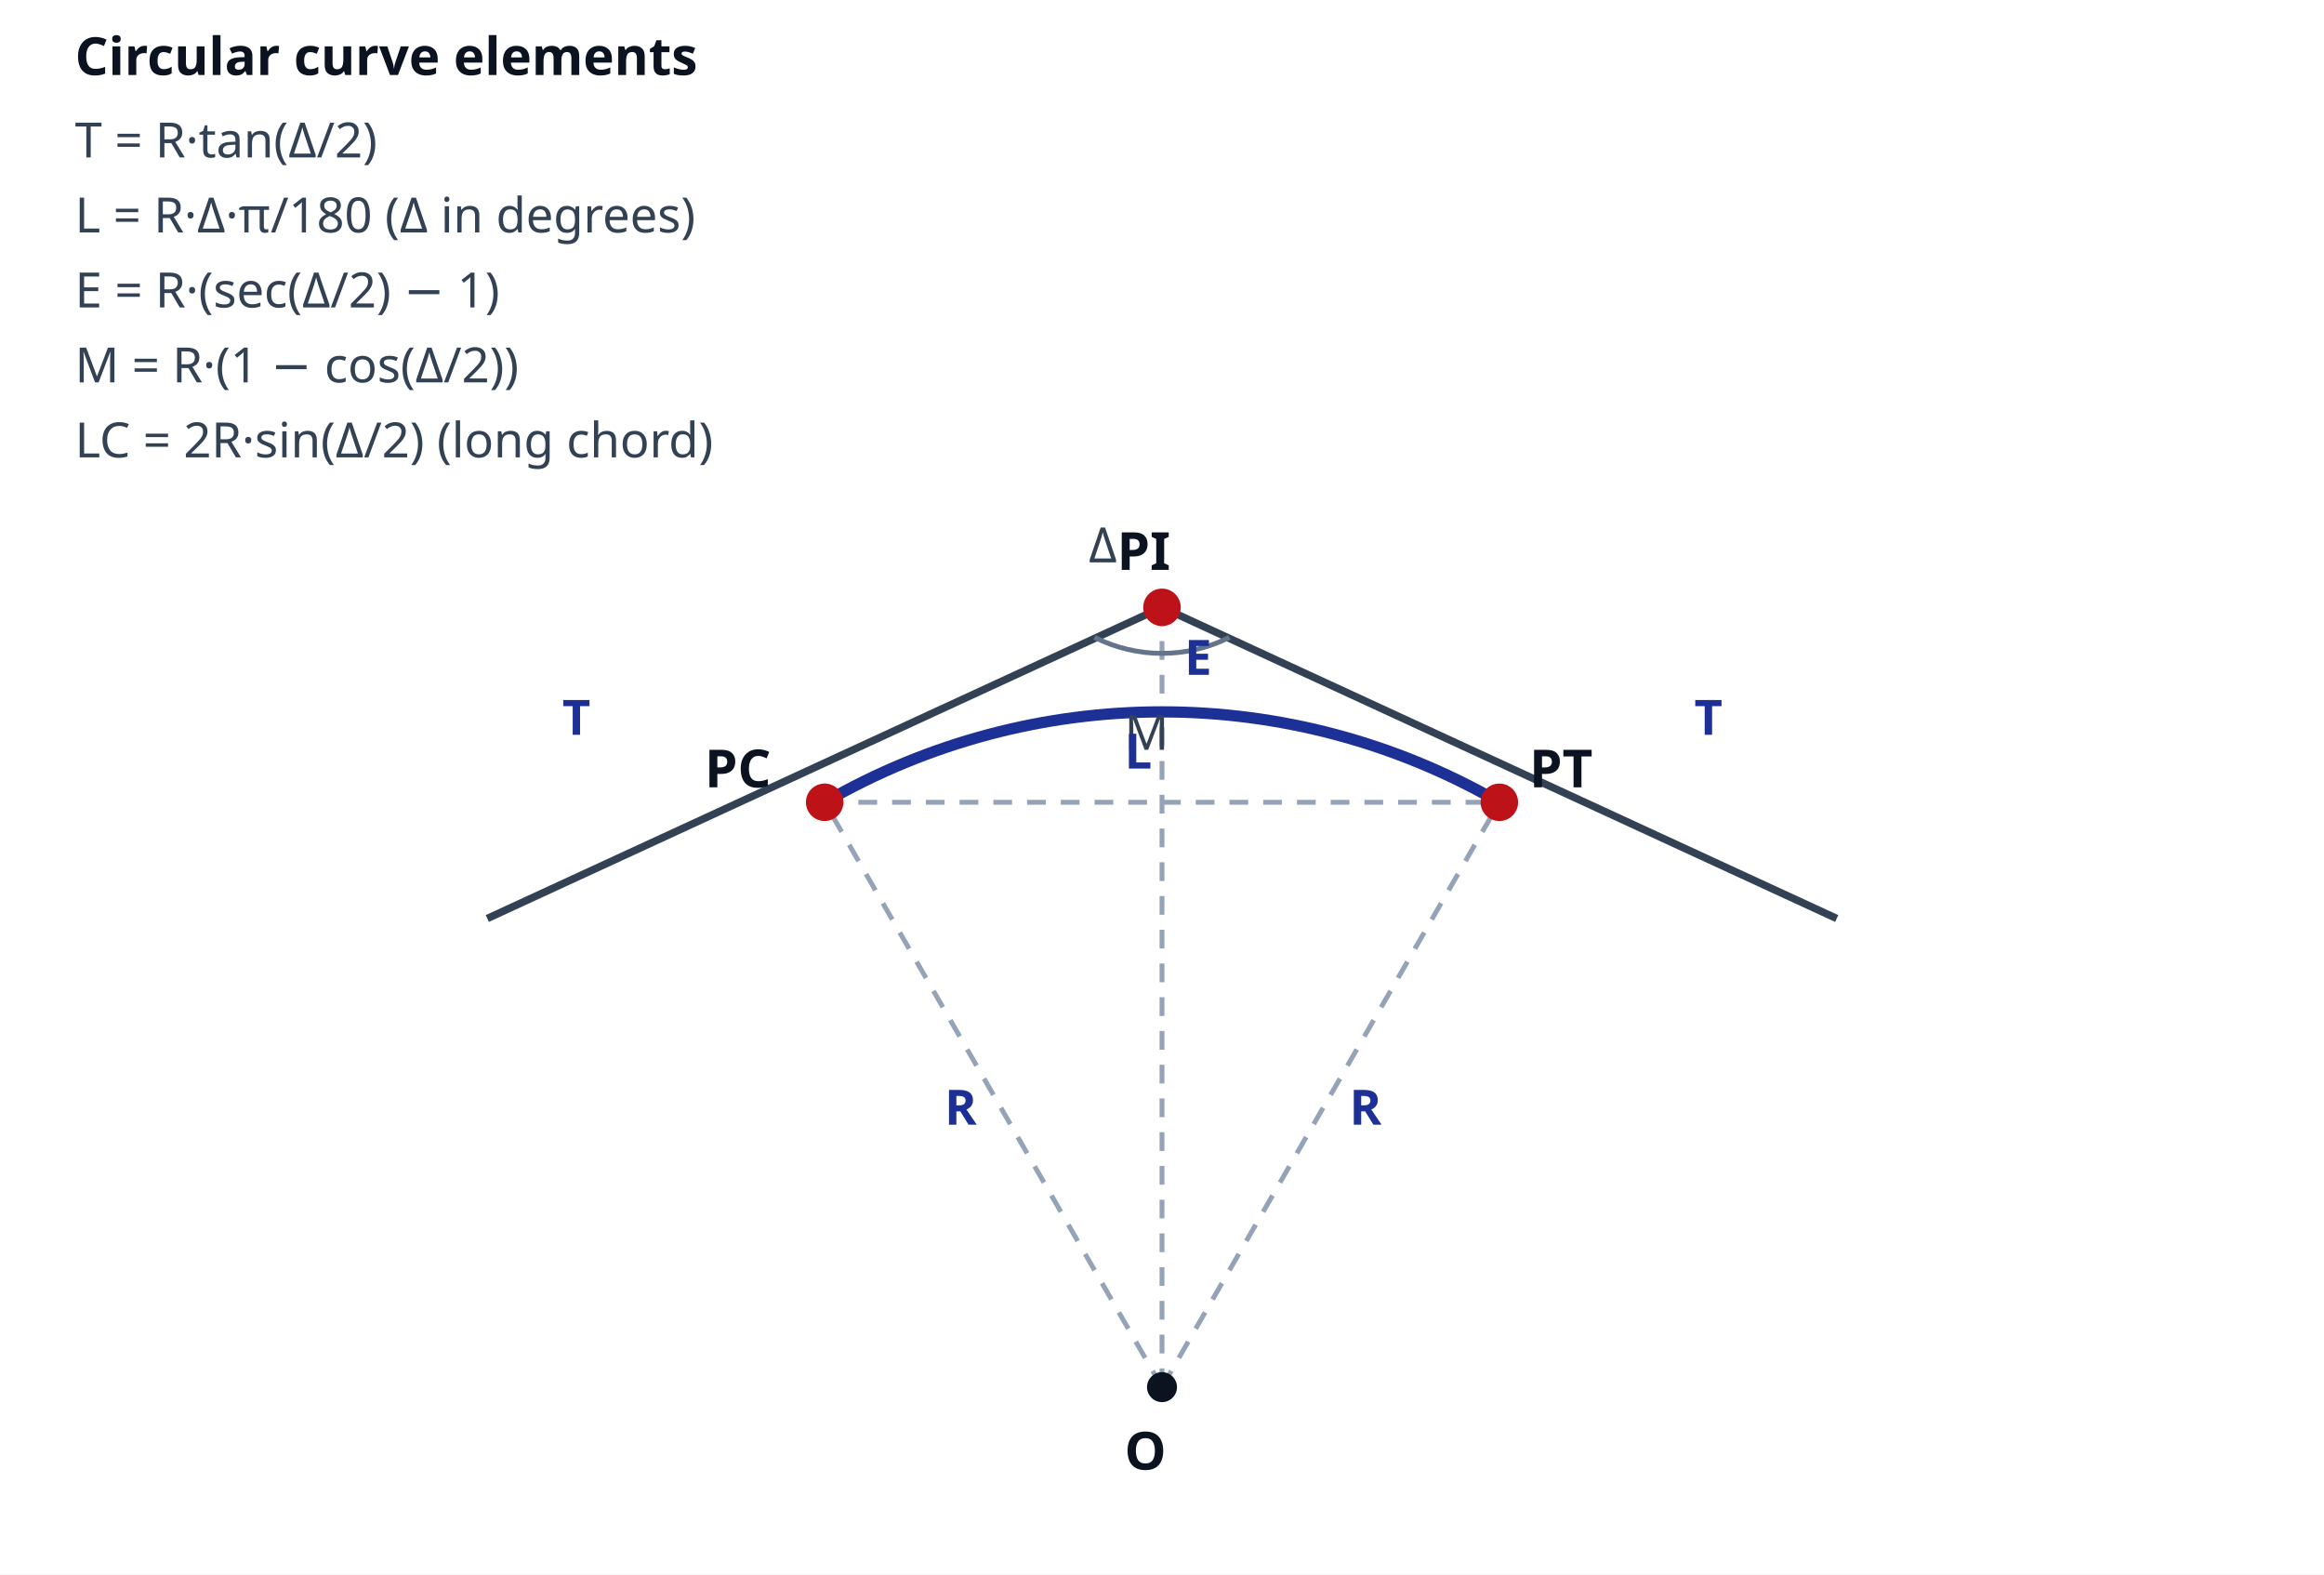
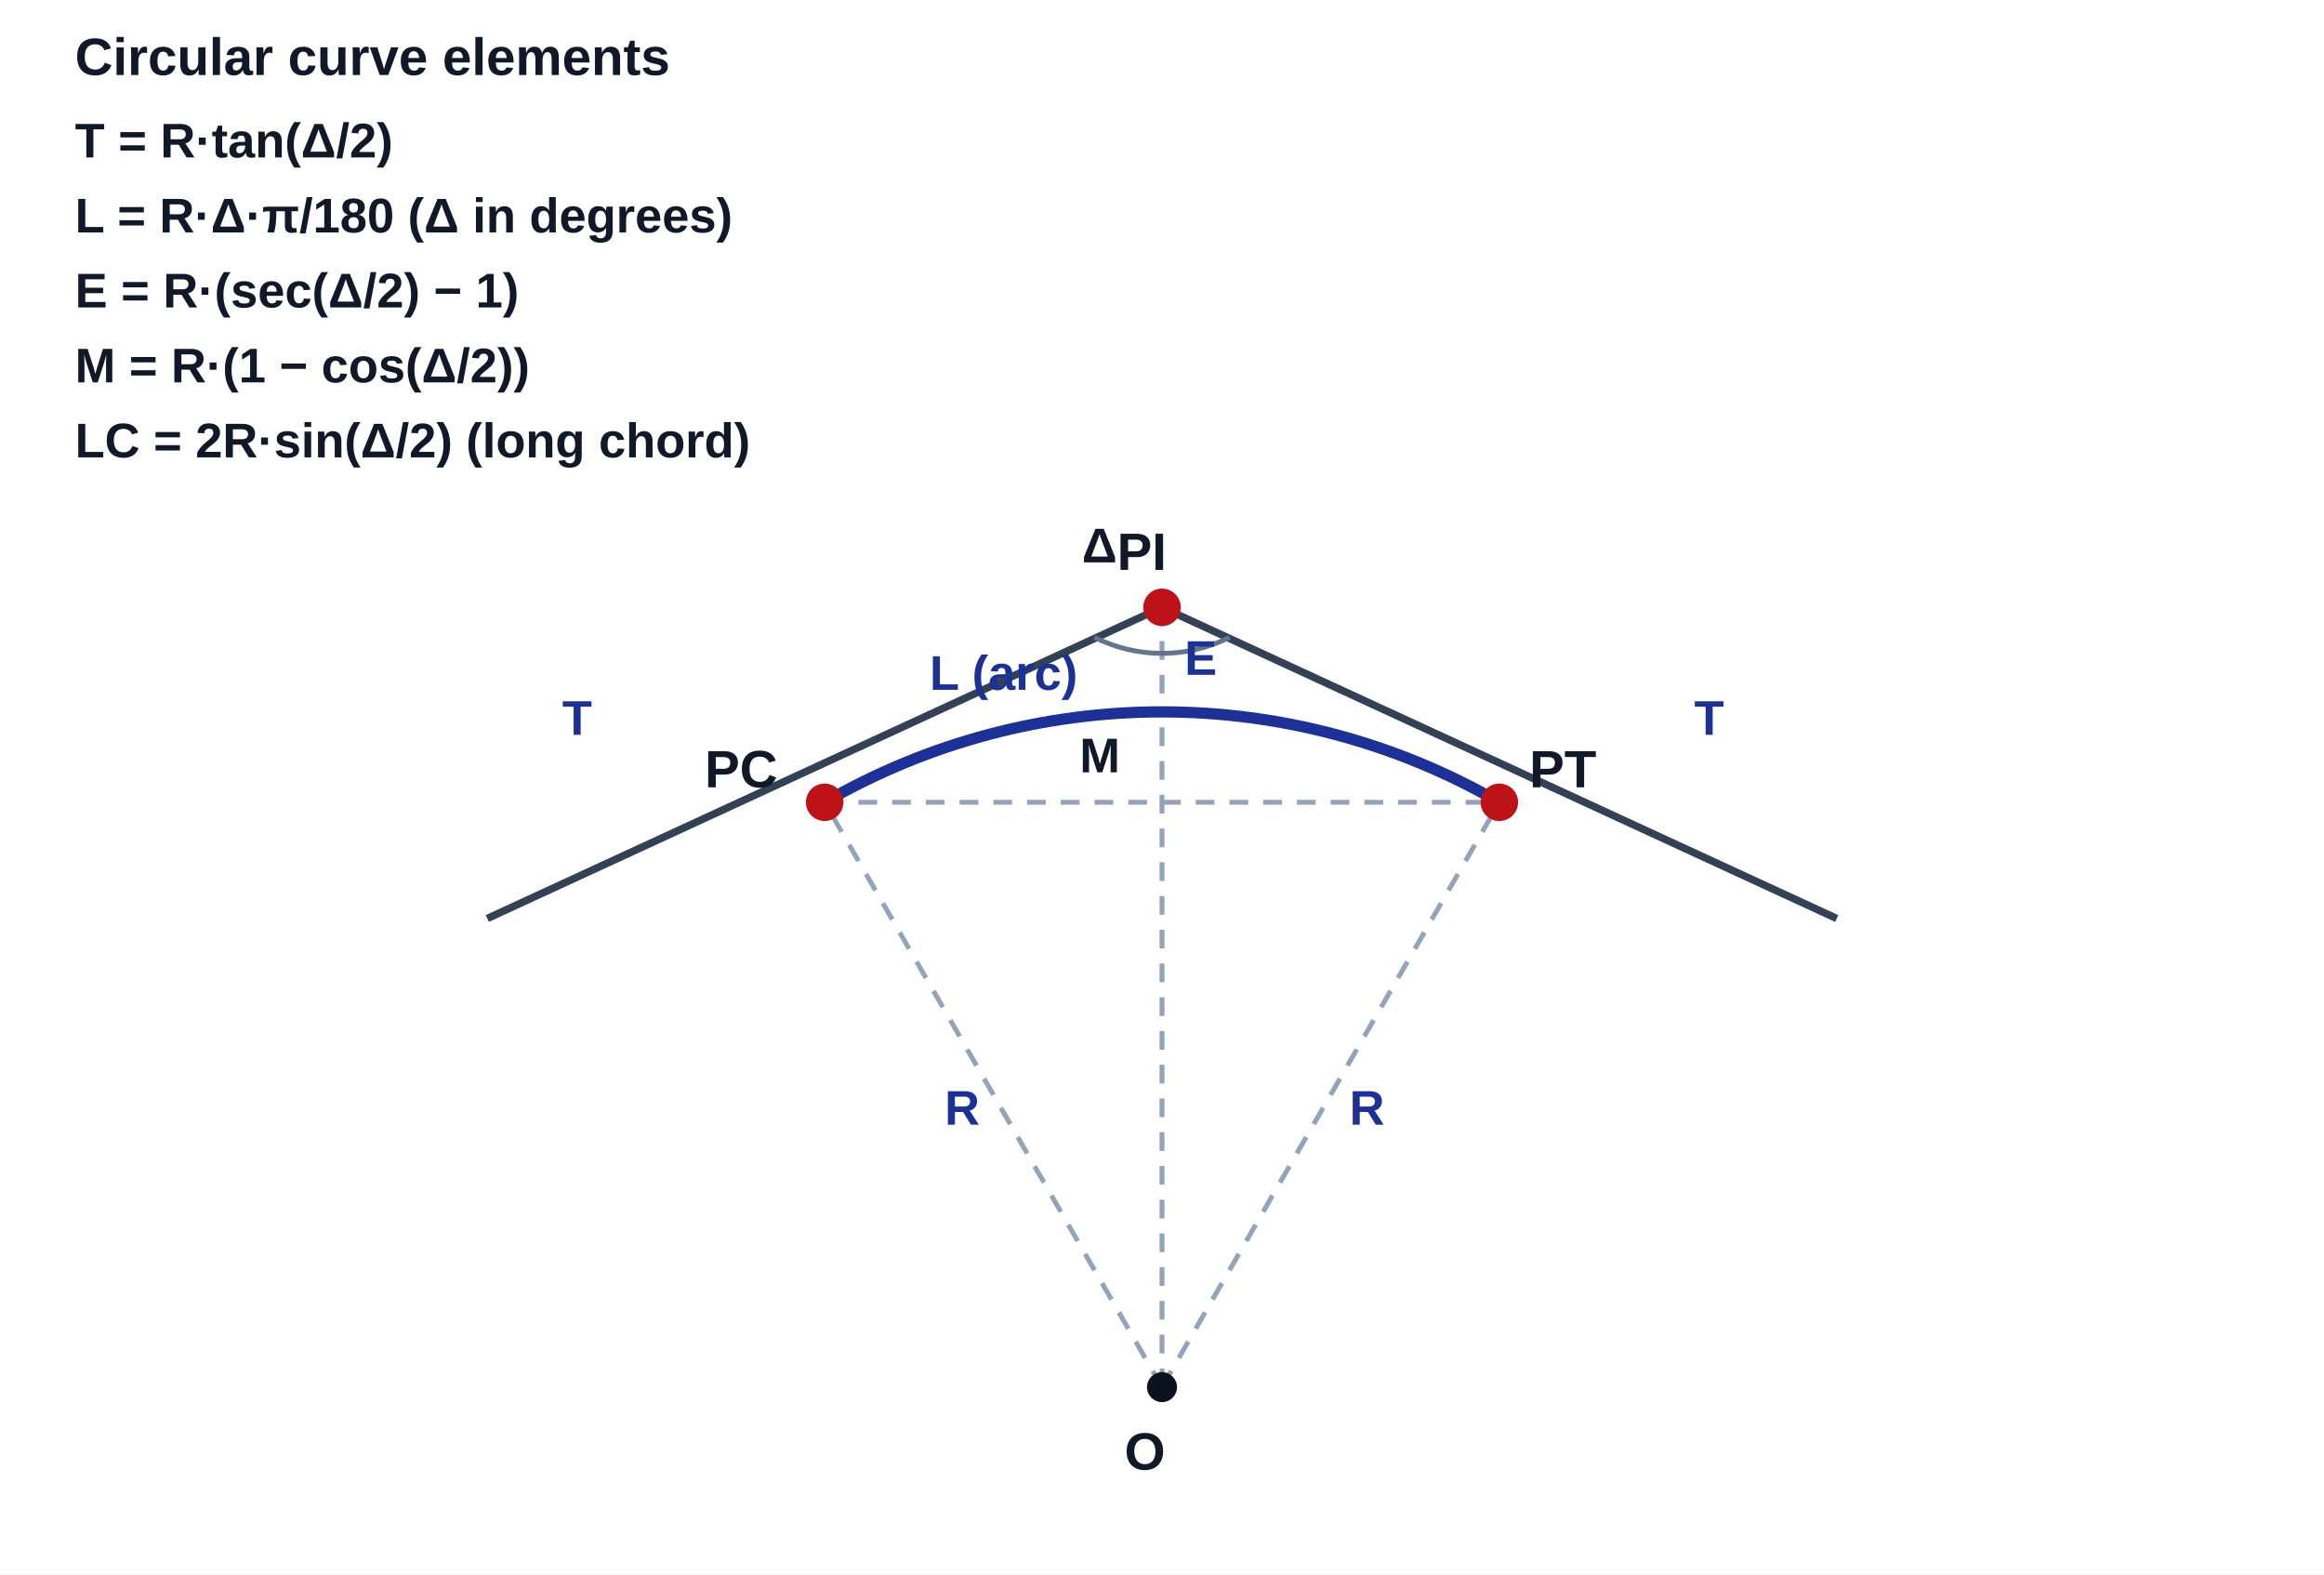
<svg xmlns="http://www.w3.org/2000/svg" viewBox="0 0 620 420" role="img" aria-label="Simple circular horizontal curve showing PC, PI, PT, radius, tangent, external and middle ordinate">
-   <style>
+   <style>text{stroke:none;paint-order:fill}
    .t{stroke:#334155;stroke-width:2;fill:none}
    .r{stroke:#94a3b8;stroke-width:1.3;stroke-dasharray:5 4;fill:none}
    .curve{stroke:#1d3095;stroke-width:3;fill:none}
    .pt{fill:#bd1218}
-     .lbl{font:600 14px 'Segoe UI',sans-serif;fill:#0b1220}
-     .dim{font:600 13px 'Segoe UI',sans-serif;fill:#1d3095}
-     .note{font:13px 'Segoe UI',sans-serif;fill:#334155}
+     .lbl{font:700 14px Arial,Helvetica,sans-serif;fill:#111827}
+     .dim{font:700 13px Arial,Helvetica,sans-serif;fill:#1d3095}
+     .note{font:700 13px Arial,Helvetica,sans-serif;fill:#111827}
  </style>
  <rect width="620" height="420" fill="#ffffff" />
  <line class="t" x1="130" y1="245" x2="310" y2="162" />
  <line class="t" x1="310" y1="162" x2="490" y2="245" />
  <line class="r" x1="310" y1="370" x2="220" y2="214" />
  <line class="r" x1="310" y1="370" x2="400" y2="214" />
  <line class="r" x1="310" y1="370" x2="310" y2="190" />
  <line class="r" x1="310" y1="162" x2="310" y2="190" stroke="#bd1218" stroke-dasharray="0" />
  <line class="r" x1="220" y1="214" x2="400" y2="214" stroke="#94a3b8" />
  <path class="curve" d="M 220 214 A 180 180 0 0 1 400 214" />
  <path d="M 292 170 A 40 40 0 0 0 328 170" fill="none" stroke="#64748b" stroke-width="1.3" />
  <circle class="pt" cx="220" cy="214" r="5" />
  <circle class="pt" cx="400" cy="214" r="5" />
  <circle class="pt" cx="310" cy="162" r="5" />
  <circle cx="310" cy="370" r="4" fill="#0b1220" />
  <text class="lbl" x="188" y="210">PC</text>
  <text class="lbl" x="408" y="210">PT</text>
  <text class="lbl" x="298" y="152">PI</text>
  <text class="lbl" x="300" y="392">O</text>
  <text class="dim" x="252" y="300">R</text>
  <text class="dim" x="360" y="300">R</text>
  <text class="dim" x="150" y="196">T</text>
  <text class="dim" x="452" y="196">T</text>
  <text class="dim" x="316" y="180">E</text>
-   <text class="note" x="300" y="200" fill="#64748b">M</text>
-   <text class="note" x="298" y="150" text-anchor="end" fill="#64748b">Δ</text>
-   <text class="dim" x="300" y="205" fill="#1d3095">L</text>
+   <text class="note" x="288" y="206" fill="#111827">M</text>
+   <text class="note" x="298" y="150" text-anchor="end" fill="#111827">Δ</text>
+   <text class="dim" x="248" y="184" fill="#1d3095">L (arc)</text>
  <g transform="translate(20,20)">
    <text class="lbl" x="0" y="0">Circular curve elements</text>
    <text class="note" x="0" y="22">T = R·tan(Δ/2)</text>
    <text class="note" x="0" y="42">L = R·Δ·π/180  (Δ in degrees)</text>
    <text class="note" x="0" y="62">E = R·(sec(Δ/2) − 1)</text>
    <text class="note" x="0" y="82">M = R·(1 − cos(Δ/2))</text>
    <text class="note" x="0" y="102">LC = 2R·sin(Δ/2)  (long chord)</text>
  </g>
</svg>
